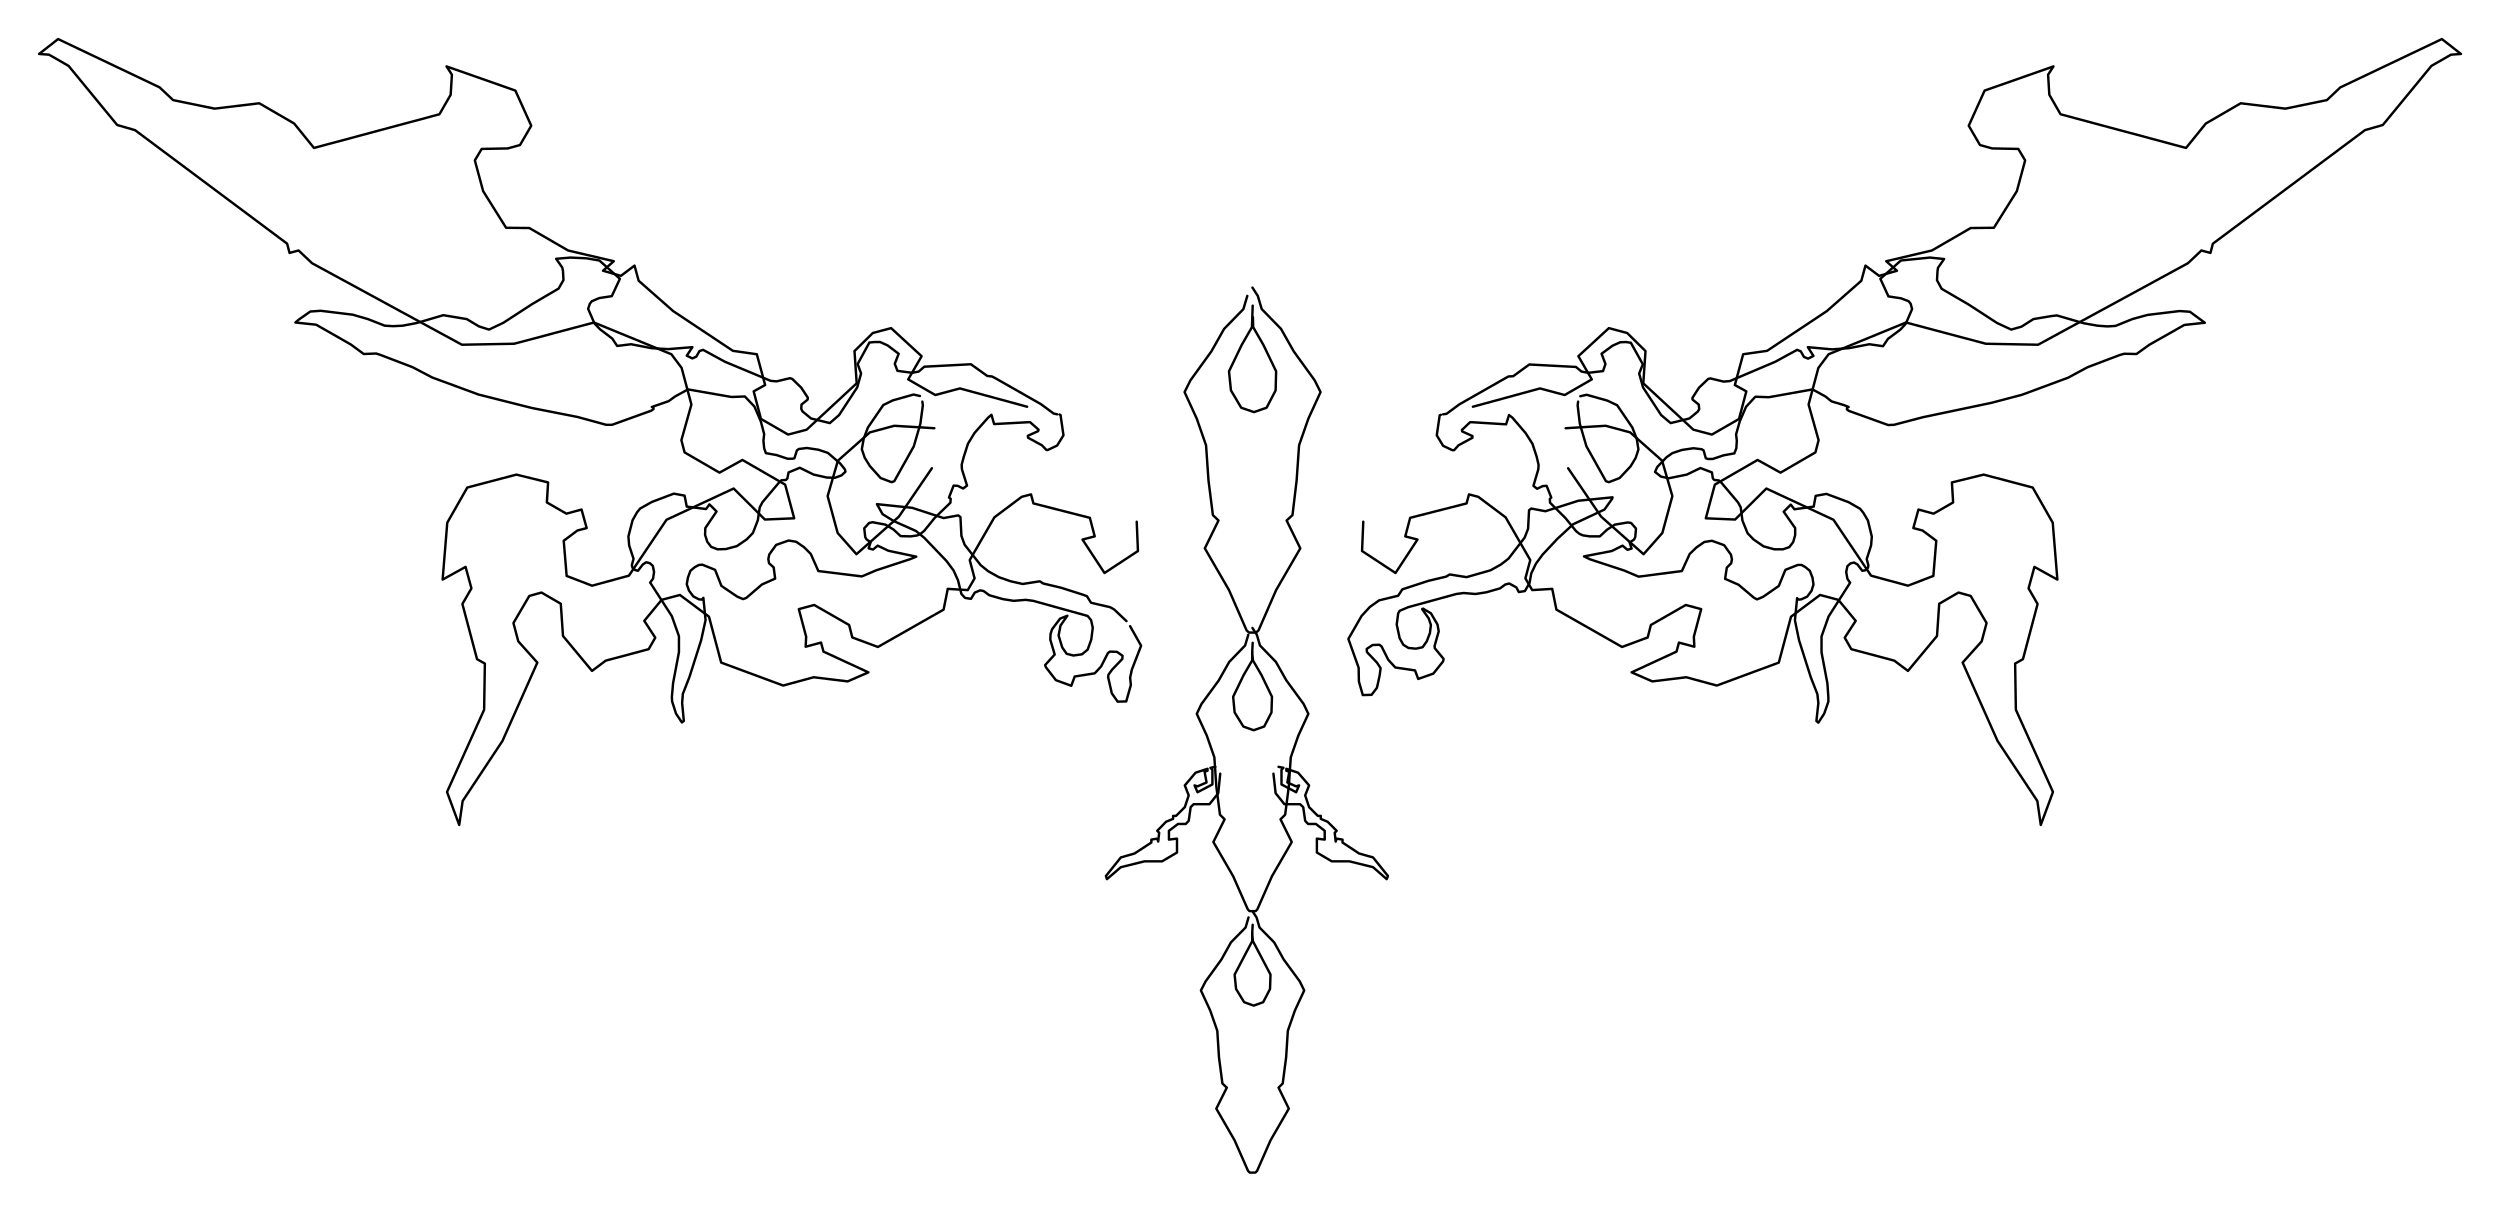
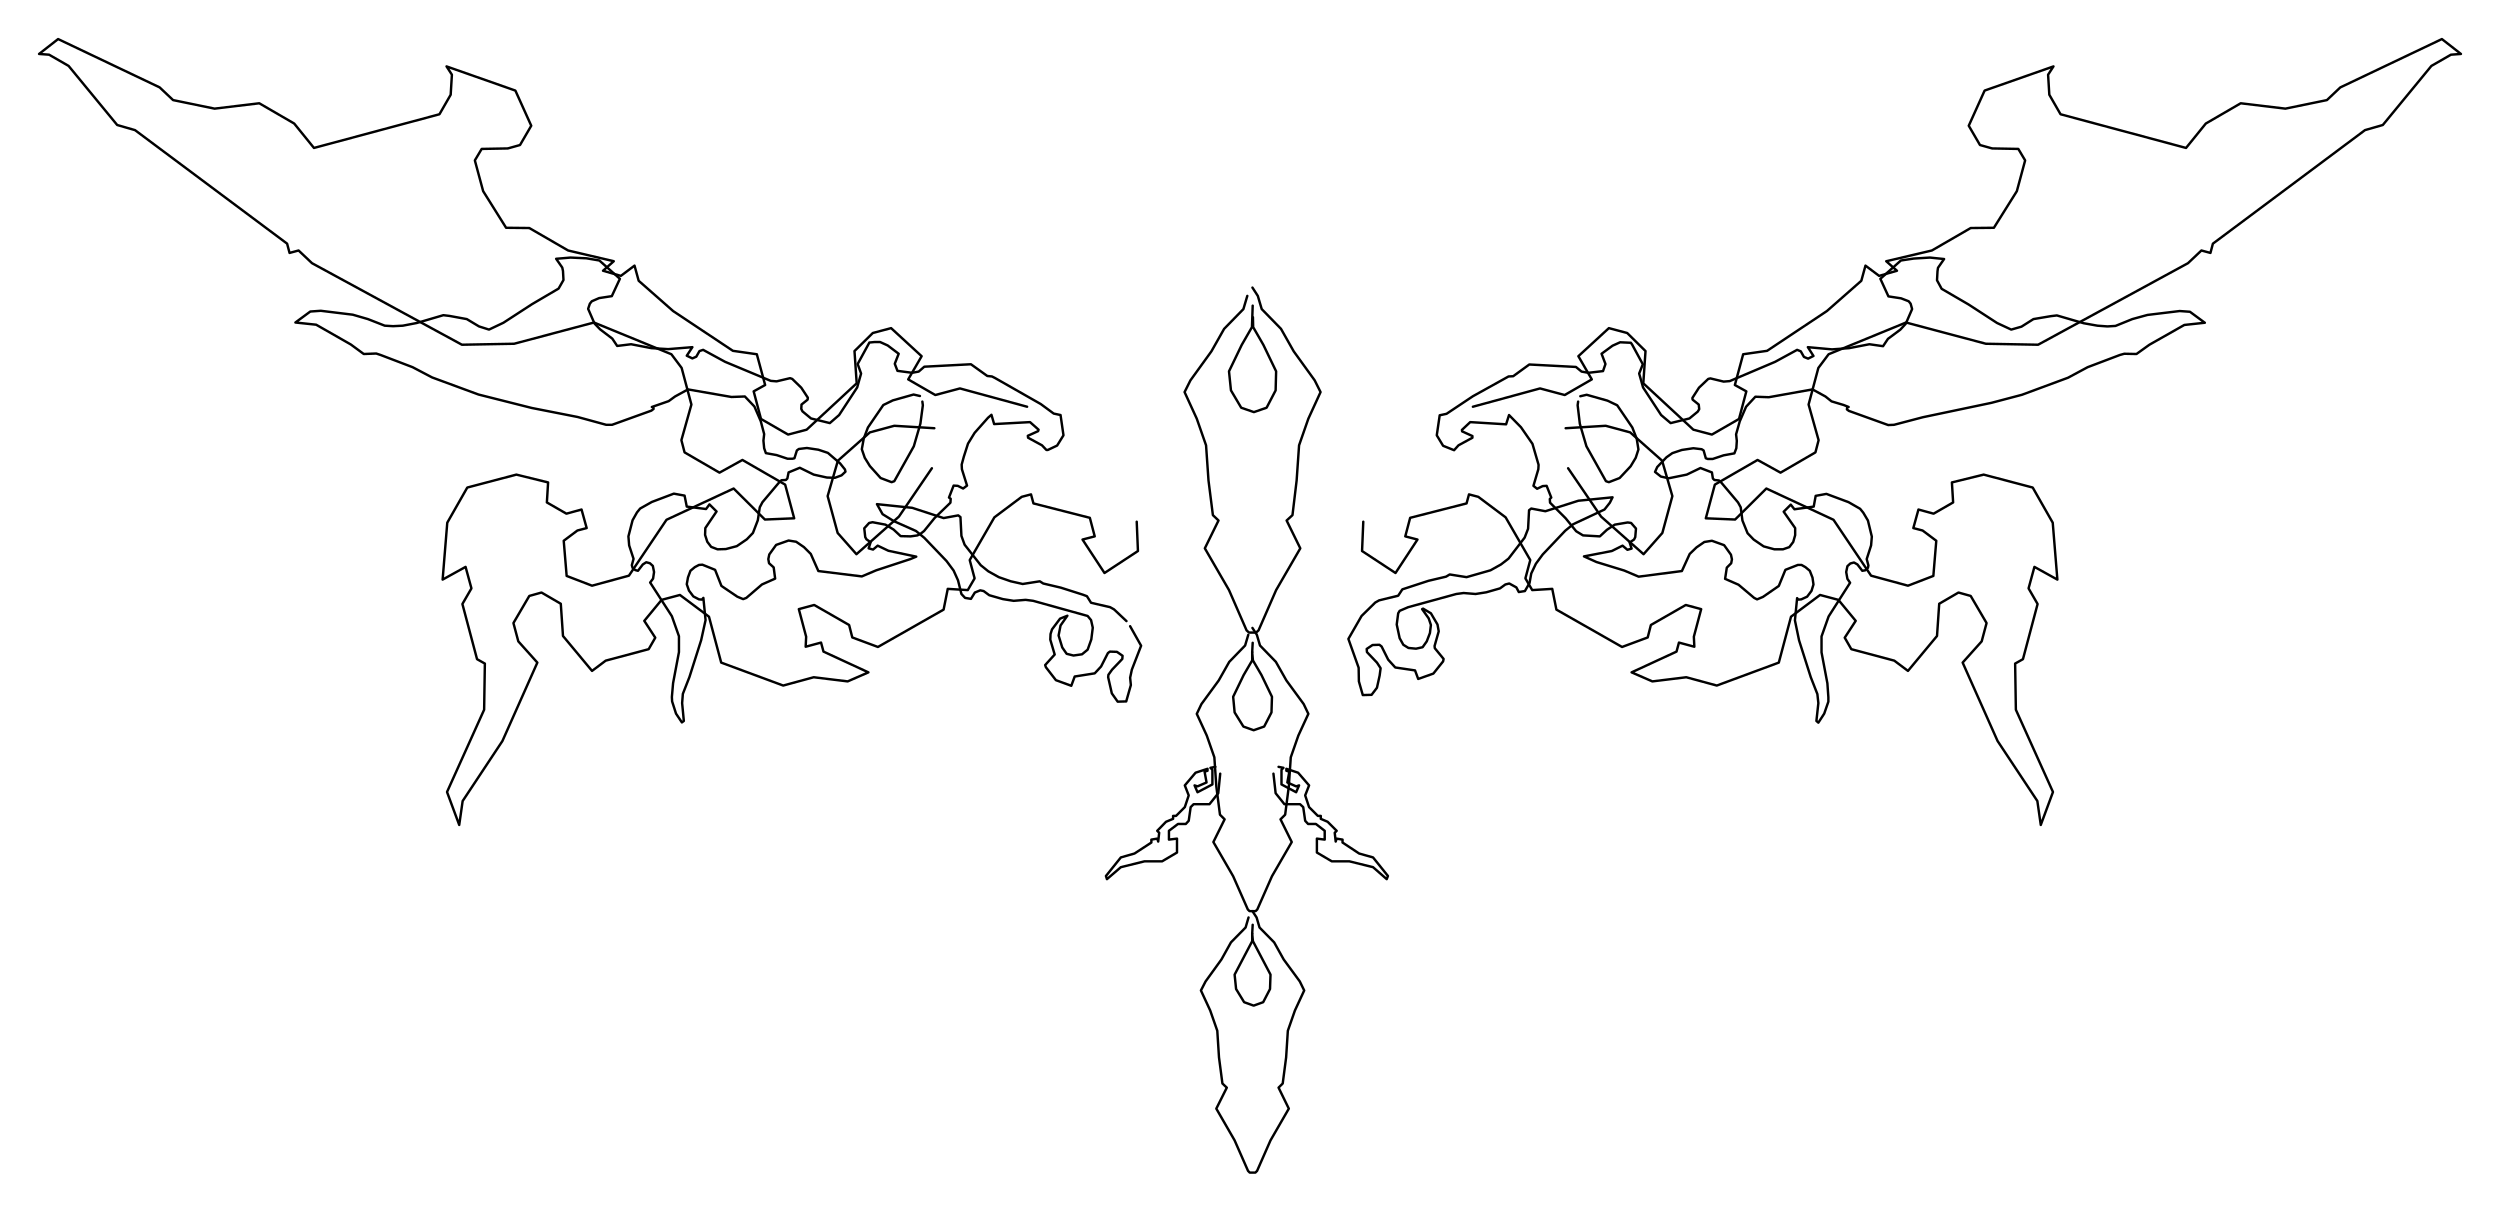
<svg xmlns="http://www.w3.org/2000/svg" viewBox="0 0 1024 496.3" width="1024" height="496.3">
  <g fill="none" stroke="#000" stroke-width="1" stroke-linecap="round" stroke-linejoin="round" vector-effect="non-scaling-stroke">
    <g id="frond-serpent-00-fin-L">
-       <path vector-effect="non-scaling-stroke" d="M433 169.7L431.6 169.4L426.3 165.5L407.5 154.8L406.3 154.2L404.4 154L397.7 149.2L378.6 150.2L376.3 152.2L373.6 152.7L367.6 151.9L366.5 149L368.1 144.9L363.6 141.5L360.5 140.1L358.2 140.1L356.1 140.3L351.3 149.1L352.7 153L351.1 158.7L343.7 170L339.9 173.3L332.2 171.4L328.7 168.5L328.2 167.5L328.3 165.7L330.8 163.7L330.9 162.9L328.2 158.8L324.5 155.2L323.6 154.9L318.1 156.2L315.7 156L297 148.2L288 143.3L286.5 143.8L285.2 146.1L283.6 146.8L281.3 145.7L283.6 142.2L273.7 143L266.8 142.6L258.5 141L252.8 141.7L250.8 138.7L245.8 134.9L243.5 132.5L240.9 126.5L241.6 124.4L242.4 123.4L245.4 122.1L250.6 121.3L253.9 114.2L245.5 106.7L240.2 105.8L233.7 105.5L227.8 106L230.3 109.6L230.6 111L230.8 114.7L228.8 118.2L217.9 124.6L206.2 132.2L200.3 135L196.2 133.7L191.2 130.7L181.6 129.1L170.7 132.3L165 133.4L161 133.6L157.6 133.4L150.7 130.7L144.5 128.9L131.4 127.3L127.1 127.6L122.4 130.9L121 132.1L129.5 133L143.7 141.1L149 145L154.1 144.8L155.9 145.4L169 150.4L177 154.6L196 161.6L217.8 167.1L236.6 170.8L248.3 174L250.7 174L266.8 168.2L267.7 167.5L267.6 166.6L267 166.7L273.9 164.3L276.5 162.4L281.8 159.5L299.6 162.6L305.1 162.4L309 166.5L311.6 172.5L313 177.8L312.7 180.5L313 183.6L313.7 185.6L318.1 186.4L322.6 187.9L324.6 187.9L325.4 187.7L326.4 184.5L327.2 183.9L330.5 183.5L335.2 184.2L339.1 185.5L344.1 189.8L346.1 192.3L346.3 193.2L344.7 194.7L342 195.7L338.7 195.6L333.3 194.4L327.6 191.6L323 193.5L322.5 196L321.9 196.6L320.1 196.7L319.3 197.4L312.3 205.7L311.2 207.8L310.4 213.1L308.4 218.3L305.9 220.9L301.8 223.7L297.3 224.9L293.9 225L291.3 224L289.7 221.9L288.8 219.1L288.9 216.3L293.5 209.5L290.6 206.6L289.2 208.5L281.3 207.5L280.4 203L276 202.2L267 205.6L262.2 208.3L260.9 209.9L259.1 213.1L257.4 219.7L257.7 223.4L259.5 228.9L258.8 231.5L259.1 232.6L260.2 233.5L261.3 233.8L263.3 231.2L264.7 230.3L266.2 230.7L267.4 231.8L267.9 234.3L267.5 237L266.3 238.6L275.2 252.4L278.1 260.6L278.1 267.1L275.7 279.8L275.2 285.5L275.3 287.3L276.9 292.3L279.3 295.9L280.1 295.3L279.4 288L279.7 284.2L282.4 277.3L287.2 262.2L289 254L288.1 244.9L287.5 245.6L286.3 245.5L284 244.3L282.2 241.9L281.3 239.3L281.8 236.5L282.8 233.8L284.6 232.3L286.3 231.4L287.7 231.3L292.9 233.4L295.5 240L302 244.4L304.4 245.4L305.7 244.9L312.1 239.4L317.5 237L316.9 232.4L315 230.7L314.7 229L315.1 227.1L317.9 223.2L323 221.4L326.1 221.9L329.3 224.1L332.1 226.9L335.2 233.9L353 236.1L358.9 233.6L372.9 229L375.3 228L363.9 225.6L359.5 223.5L357.6 225.1L355.8 224.6L356.6 222.1L354.9 220.9L354.4 220L354 216.4L356 214.2L357.4 213.9L362.7 214.9L366 216.9L368.9 219.6L373 219.7L375.8 219.3L377.1 218.6L378.5 217.5L382.8 212.2L389.3 205.9L389.4 204.3L388.7 203.8L390.6 198.9L392.3 199L394.5 200.1L396.1 198.9L394 192.2L393.9 190.3L394.8 187L396.5 181.7L399.2 177.3L404.7 171.1L406.1 169.9L407.2 173.7L421.9 172.9L425.4 176L425.2 176.6L421 178.5L421.1 179.3L426.8 182.4L428.6 184.3L429.2 184.3L433 182.5L435.6 178.3L434.4 170L434 169.8" />
      <path vector-effect="non-scaling-stroke" d="M377.8 164.5L378 166L377 173.5L374.3 182.8L366.3 197.1L365.2 197.5L360.7 195.8L356.3 190.9L354.2 187.5L353 184L353.8 179.6L355.5 175.1L361.8 165.9L365.7 164L374.2 161.6L376.8 162.2" />
+       <path vector-effect="non-scaling-stroke" d="M433 169.7L431.6 169.4L426.3 165.5L407.5 154.8L406.3 154.2L404.4 154L397.7 149.2L378.6 150.2L376.3 152.2L373.6 152.7L367.6 151.9L366.5 149L368.1 144.9L363.6 141.5L360.5 140.1L358.2 140.1L356.1 140.3L351.3 149.1L352.7 153L351.1 158.7L343.7 170L339.9 173.3L332.2 171.4L328.7 168.5L328.2 167.5L328.3 165.7L330.8 163.7L330.9 162.9L328.2 158.8L324.5 155.2L323.6 154.9L318.1 156.2L315.7 156L297 148.2L288 143.3L286.5 143.8L285.2 146.1L283.6 146.8L281.3 145.7L283.6 142.2L273.7 143L266.8 142.6L258.5 141L252.8 141.7L250.8 138.7L245.8 134.9L243.5 132.5L240.9 126.5L241.6 124.4L242.4 123.4L245.4 122.1L250.6 121.3L253.9 114.2L245.5 106.7L240.2 105.8L233.7 105.5L227.8 106L230.3 109.6L230.6 111L230.8 114.7L228.8 118.2L217.9 124.6L206.2 132.2L200.3 135L196.2 133.7L191.2 130.7L184.1 129.4L181.6 129.1L170.7 132.3L165 133.4L161 133.6L157.6 133.4L150.7 130.7L144.5 128.9L131.4 127.3L127.1 127.6L121 132.1L129.5 133L143.7 141.1L149 145L154.1 144.8L155.9 145.4L169 150.4L177 154.6L196 161.6L217.8 167.1L236.6 170.8L248.3 174L250.7 174L266.8 168.2L267.7 167.5L267.6 166.6L267 166.7L273.9 164.3L276.5 162.4L281.8 159.5L299.6 162.6L305.1 162.4L309 166.5L311.6 172.5L313 177.8L312.7 180.5L313 183.6L313.7 185.6L318.1 186.4L322.6 187.9L324.6 187.9L325.4 187.7L326.4 184.5L327.2 183.9L330.5 183.5L335.2 184.2L339.1 185.5L344.1 189.8L346.1 192.3L346.3 193.2L344.7 194.7L342 195.7L338.7 195.6L333.3 194.4L327.6 191.6L323 193.5L322.5 196L321.9 196.6L320.1 196.7L319.3 197.4L312.3 205.7L311.2 207.8L310.4 213.1L308.4 218.3L305.9 220.9L301.8 223.7L297.3 224.9L293.9 225L291.3 224L289.7 221.9L288.8 219.1L288.9 216.3L293.5 209.5L290.6 206.6L289.2 208.5L281.3 207.5L280.4 203L276 202.2L267 205.6L262.2 208.3L260.9 209.9L259.1 213.1L257.4 219.7L257.7 223.4L259.5 228.9L258.8 231.5L259.1 232.6L260.2 233.5L261.3 233.8L263.3 231.2L264.7 230.3L266.2 230.7L267.4 231.8L267.9 234.3L267.5 237L266.3 238.6L275.2 252.4L278.1 260.6L278.1 267.1L275.7 279.8L275.2 285.5L275.3 287.3L276.9 292.3L279.3 295.9L280.1 295.3L279.4 288L279.7 284.2L282.4 277.3L287.2 262.2L289 254L288.1 244.9L287.5 245.6L286.3 245.5L284 244.3L282.2 241.9L281.3 239.3L281.8 236.5L282.8 233.8L284.6 232.3L286.3 231.4L287.7 231.3L292.9 233.4L295.5 240L302 244.4L304.4 245.4L305.7 244.9L312.1 239.4L317.5 237L316.9 232.4L315 230.7L314.7 229L315.1 227.1L317.9 223.2L323 221.4L326.1 221.9L329.3 224.1L332.1 226.9L335.2 233.9L353 236.1L358.9 233.6L372.9 229L375.3 228L363.9 225.6L359.5 223.5L357.6 225.1L355.8 224.6L356.6 222.1L354.9 220.9L354.4 220L354 216.4L356 214.2L357.4 213.9L362.7 214.9L366 216.9L368.9 219.6L373 219.7L375.8 219.3L377.1 218.6L378.5 217.5L382.8 212.2L389.3 205.9L389.4 204.3L388.7 203.8L390.6 198.9L392.3 199L394.5 200.1L396.1 198.9L394 192.2L393.9 190.3L394.8 187L396.5 181.7L399.2 177.3L404.7 171.1L406.1 169.9L407.2 173.7L421.9 172.9L425.4 176L425.2 176.6L421 178.5L421.1 179.3L426.8 182.4L428.6 184.3L429.2 184.3L433 182.5L435.6 178.3L434.4 170Z" />
    </g>
    <g id="frond-serpent-01-fin-R">
-       <path vector-effect="non-scaling-stroke" d="M591.1 169.7L592.5 169.5L597.8 165.6L616.6 154.9L617.9 154.2L619.8 154.1L626.4 149.3L645.5 150.3L647.8 152.2L650.6 152.7L656.6 152L657.6 149.1L656 144.9L660.5 141.6L663.6 140.2L666 140.1L668 140.4L672.9 149.2L671.4 153L673 158.7L680.4 170L684.3 173.3L692 171.4L695.4 168.6L696 167.6L695.8 165.7L693.3 163.7L693.2 163L695.9 158.8L699.7 155.2L700.6 155L706 156.3L708.5 156.1L727.1 148.2L736.1 143.3L737.6 143.9L738.9 146.2L740.6 146.9L742.8 145.8L740.5 142.2L750.4 143.1L757.4 142.6L765.7 141L771.3 141.8L773.3 138.8L778.4 135L780.6 132.6L783.2 126.6L782.6 124.4L781.8 123.4L778.7 122.2L773.5 121.4L770.2 114.2L778.6 106.7L790.5 105.5L796.3 106.1L793.8 109.7L793.6 111.1L793.4 114.8L795.3 118.3L806.3 124.7L818 132.3L823.8 135L828 133.8L832.9 130.7L840 129.5L842.5 129.2L853.5 132.4L859.1 133.4L863.2 133.7L866.5 133.5L873.4 130.7L879.6 129L892.8 127.4L897 127.7L903.1 132.2L894.7 133.1L880.4 141.2L875.1 145L870.1 144.9L868.3 145.4L855.1 150.4L847.1 154.7L828.2 161.7L815.7 165L787.6 170.9L775.8 174L773.4 174.1L757.3 168.3L756.5 167.7L756.6 166.9" />
-       <path vector-effect="non-scaling-stroke" d="M756.6 166.9L757.2 166.7L755.2 165.9L750.2 164.4L747.7 162.4L742.4 159.5L724.5 162.7L719 162.5L715.2 166.6L712.6 172.6L711.1 177.9L711.4 180.6L711.2 183.6L710.4 185.7L706 186.5L701.5 188L699.5 188L698.7 187.7L697.8 184.5L697 184L693.6 183.6L688.9 184.3L685 185.6L682.6 187.3L678.8 191.3L677.9 193.3L680.3 195.2L683.5 195.9L690.9 194.4L696.5 191.7L701.2 193.5L701.6 196L702.2 196.6L704.1 196.8L704.9 197.5L711.9 205.8L713 207.8L713.7 213.2L715.8 218.4L718.3 221L722.4 223.8L726.8 225L730.3 225L732.9 224.1L734.5 222L735.3 219.2L735.3 216.3L730.6 209.6L733.5 206.7L735 208.6L742.9 207.5L743.7 203.1L748.1 202.3L757.2 205.7L761.9 208.4L763.2 210L765.1 213.2L766.7 219.8L766.4 223.4L764.6 229L765.3 231.6L765.1 232.6L764 233.6L762.8 233.8L760.8 231.2L759.4 230.4L757.9 230.8L756.7 231.9L756.2 234.3L756.7 237.1L757.8 238.7L749 252.5L746.1 260.7L746.1 267.2L748.5 279.9L748.9 285.6L748.9 287.4L747.2 292.3L744.8 296L744 295.3L744.8 288L744.4 284.3L741.7 277.4L736.9 262.3L735.2 254.1L736.1 245L736.6 245.6L737.8 245.5L740.2 244.4L742 242L742.8 239.4L742.4 236.6L741.3 233.8L739.5 232.3L737.9 231.4L736.4 231.4L731.3 233.4L728.6 240L722.1 244.5L719.7 245.5L718.5 244.9L712.1 239.5L706.6 237.1L707.3 232.5L709.1 230.7L709.4 229.1L709 227.2L706.2 223.3L701.2 221.5L698.1 222L694.9 224.2L692.1 226.9L688.9 233.9L671.2 236.2L665.3 233.7L651.3 229.1L648.8 227.9L660.2 225.7L664.6 223.5L666.6 225.2L668.3 224.7L667.5 222.2L669.3 221L669.8 220L670.1 216.5L668.1 214.2L666.7 214L661.4 214.9L658.2 217L655.3 219.7L651.2 219.7L648.4 219.3L647 218.7L645.6 217.6L641.3 212.3L634.9 205.9L634.8 204.4L635.4 203.8L633.5 199L631.9 199.1L629.6 200.2L628.1 199L630.1 192.2L630.2 190.4L629.4 187L627.7 181.8L624.9 177.4L619.5 171.1L618.1 170L616.9 173.8L602.2 172.9L598.8 176.1L598.9 176.7L603.1 178.6L603.1 179.3L597.4 182.4L595.6 184.4L594.9 184.4L591.1 182.6L588.5 178.3L589.7 170.1L590.2 169.9" />
+       <path vector-effect="non-scaling-stroke" d="M756.6 166.9L756.5 167.7L757.3 168.3L773.4 174.1L775.8 174L787.6 170.9L815.7 165L828.2 161.7L847.1 154.7L855.1 150.4L868.3 145.4L870.1 144.9L875.1 145L880.4 141.2L894.7 133.1L903.1 132.2L897 127.7L892.8 127.4L879.6 129L873.4 130.7L866.5 133.5L863.2 133.7L859.1 133.4L853.5 132.4L842.5 129.2L840 129.5L832.9 130.7L828 133.8L823.8 135L818 132.3L806.3 124.7L795.3 118.3L793.4 114.8L793.6 111.1L793.8 109.7L796.3 106.1L790.5 105.5L783.9 105.9L778.6 106.7L770.2 114.2L773.5 121.4L778.7 122.2L781.8 123.4L782.6 124.4L783.2 126.6L780.6 132.6L778.4 135L773.3 138.8L771.3 141.8L765.7 141L757.4 142.6L750.4 143.1L740.5 142.2L742.8 145.8L740.6 146.9L738.9 146.2L737.6 143.9L736.1 143.3L727.1 148.2L708.5 156.1L706 156.3L700.6 155L699.7 155.2L695.9 158.8L693.2 163L693.3 163.7L695.8 165.7L696 167.6L695.4 168.6L692 171.4L684.3 173.3L680.4 170L673 158.7L671.4 153L672.9 149.2L668.5 141.1L668 140.4L663.6 140.2L660.5 141.6L656 144.9L657.6 149.1L656.6 152L650.6 152.7L647.8 152.2L645.5 150.3L626.4 149.3L619.8 154.1L617.9 154.2L603.3 162.3L592.5 169.5L589.7 170.1L588.5 178.3L591.1 182.6L595.6 184.4L597.4 182.4L603.1 179.3L603.1 178.6L598.9 176.7L598.8 176.1L602.2 172.9L616.9 173.8L618.1 170L623 175L627.7 181.8L630.2 190.4L630.1 192.2L628.1 199L629.6 200.2L631.9 199.1L633.5 199L635.4 203.8L634.8 204.4L634.9 205.9L641.3 212.3L645.6 217.6L648.4 219.3L655.3 219.7L658.2 217L661.4 214.9L666.7 214L668.1 214.2L670.1 216.5L669.8 220L669.3 221L667.5 222.2L668.3 224.7L666.6 225.2L664.6 223.5L660.2 225.7L648.8 227.9L653.9 230.2L665.3 233.7L671.2 236.2L688.9 233.9L692.1 226.9L694.9 224.2L698.1 222L701.2 221.5L706.2 223.3L709 227.2L709.4 229.1L709.1 230.7L707.3 232.5L706.6 237.1L712.1 239.5L718.5 244.9L719.7 245.5L722.1 244.5L728.6 240L731.3 233.4L736.4 231.4L737.9 231.4L739.5 232.3L741.3 233.8L742.4 236.6L742.8 239.4L742 242L740.2 244.4L737.8 245.5L736.6 245.6L736.1 245L735.2 254.1L736.9 262.3L741.7 277.4L744.4 284.3L744.8 288L744 295.3L744.8 296L747.2 292.3L748.9 287.4L748.9 285.6L748.5 279.9L746.1 267.2L746.1 260.7L749 252.5L757.8 238.7L756.7 237.1L756.2 234.3L756.7 231.9L757.9 230.8L759.4 230.4L760.8 231.2L762.8 233.8L764 233.6L765.1 232.6L765.3 231.6L764.6 229L766.4 223.4L766.7 219.8L765.1 213.2L763.2 210L761.9 208.4L757.2 205.7L748.1 202.3L743.7 203.1L742.9 207.5L735 208.6L733.5 206.7L730.6 209.6L735.3 216.3L735.3 219.2L734.5 222L732.9 224.1L730.3 225L726.8 225L722.4 223.8L718.3 221L715.8 218.4L713.7 213.2L713 207.8L711.9 205.8L704.9 197.5L704.1 196.8L702.2 196.6L701.6 196L701.2 193.5L696.5 191.7L690.9 194.4L683.5 195.9L680.3 195.2L677.9 193.3L678.8 191.3L682.6 187.3L685 185.6L688.9 184.3L693.6 183.6L697 184L697.8 184.5L698.7 187.7L699.5 188L701.5 188L706 186.5L710.4 185.7L711.2 183.6L711.4 180.6L711.1 177.9L712.6 172.6L715.2 166.6L719 162.5L724.5 162.7L742.4 159.5L747.7 162.4L750.2 164.4L755.2 165.9L757.2 166.7Z" />
      <path vector-effect="non-scaling-stroke" d="M646.4 164.5L646.2 166L647.1 173.6L649.8 182.8L657.8 197.1L659 197.5L663.4 195.8L667.9 191L670 187.5L671.1 184.1L670.4 179.7L668.6 175.1L662.4 166L658.4 164.1L649.9 161.7L647.3 162.3" />
    </g>
    <g id="frond-serpent-02-fin-L">
      <path vector-effect="non-scaling-stroke" d="M465.6 213.7L466.1 225.7L452.4 234.7L443.4 221L448.4 219.7L446.4 212.1L423.3 206.2L422.3 202.5L418.5 203.5L407.3 211.9L397.2 229.4L399.2 236.9L396.4 241.7L388.2 241.2L386.5 249.7L359.6 265L349.1 261.1L347.8 256L333.5 247.8L327.2 249.5L330.2 260.8L330 264.9L336.3 263.2L337.3 266.9L355.7 275.4L347.2 279.1L333.3 277.4L320.8 280.8L295.4 271.4L290.4 252.6L278.5 243.7L271 245.7L263.9 254.3L268.4 261.2L265.7 265.9L248.1 270.6L242.5 274.8L230.6 260.5L229.7 247.3L221.8 242.7L216.8 244.1L210.3 255.2L212.3 262.7L220.1 271.4L205.8 303.5L189.5 328.1L188.1 337.9L183.1 324.4L198.3 290.7L198.6 271.8L195.4 270L189.4 247.4L193.1 241L190.7 232.2L181.3 237.4L183.2 214.1L191.4 199.7L211.5 194.4L224.5 197.6L224 205.8L232 210.4L238.2 208.7L240.3 216.3L236.5 217.3L230.9 221.5L232.1 235.9L242.5 239.9L257.6 235.8L273 212.9L300.5 200.1L313.3 212.8L325.3 212.3L321.6 198.5L304.1 188.4L294.7 193.6L280.4 185.3L279.1 180.3L283.2 165.7L279.2 150.7L275 145.1L243.3 132.1L210.6 140.8L189.2 141.2L127.8 107.8L122.3 102.6L118.6 103.6L117.6 99.8L55.3 53.3L48 51.2L28.1 27L20.1 22.4L16 22.1L23.8 16L65.4 35.8L70.9 41L87.9 44.5L106.2 42.3L120.5 50.6L128.6 60.6L180 46.8L184.6 38.8L185.1 30.6L182.9 27.2L211.1 37.1L217.6 51.5L213 59.4L208 60.8L197.3 61L194.5 65.7L197.9 78.3L207.3 93.3L216.8 93.4L232.7 102.6L251.4 107L247 110.9L254.3 113L259.9 108.8L261.6 115L275.7 127.4L300.2 143.7L310 145.1L313.4 157.7L308.7 160.3L311.7 171.6L322.8 178L330.4 176L350.9 157L350 143.8L357.5 136.4L365 134.4L377.5 145.9L372 155.4L383.1 161.8L393.2 159.1L420.7 166.6" />
      <path vector-effect="non-scaling-stroke" d="M382.7 175.4L366.3 174.4L356.3 177.1L343.2 188.7L339 203.2L343.1 218.3L350.8 227L368.2 211.6L381.7 191.8" />
    </g>
    <g id="frond-serpent-03-fin-R">
      <path vector-effect="non-scaling-stroke" d="M558.4 213.7L557.9 225.7L571.6 234.7L580.6 221L575.6 219.7L577.6 212.1L600.7 206.2L601.7 202.5L605.5 203.5L616.7 211.9L626.8 229.4L624.8 236.9L627.6 241.7L635.8 241.2L637.5 249.7L664.4 265L674.9 261.1L676.2 256L690.5 247.8L696.8 249.5L693.8 260.8L694 264.9L687.7 263.2L686.7 266.9L668.3 275.4L676.8 279.1L690.7 277.4L703.2 280.8L728.6 271.4L733.6 252.6L745.5 243.7L753 245.7L760.1 254.3L755.6 261.2L758.3 265.9L775.9 270.6L781.5 274.8L793.4 260.5L794.3 247.3L802.2 242.7L807.2 244.1L813.7 255.2L811.7 262.7L803.9 271.4L818.2 303.5L834.5 328.1L835.9 337.9L840.9 324.4L825.7 290.7L825.4 271.8L828.6 270L834.6 247.4L830.9 241L833.3 232.2L842.7 237.4L840.8 214.1L832.6 199.7L812.5 194.4L799.5 197.6L800 205.8L792 210.4L785.8 208.7L783.7 216.3L787.5 217.3L793.1 221.5L791.9 235.9L781.5 239.9L766.4 235.8L751 212.9L723.5 200.1L710.7 212.8L698.7 212.3L702.4 198.5L719.9 188.4L729.3 193.6L743.6 185.3L744.9 180.3L740.8 165.7L744.8 150.7L749 145.1L780.7 132.1L813.4 140.8L834.8 141.2L896.2 107.8L901.7 102.6L905.4 103.6L906.4 99.8L968.7 53.3L976 51.2L995.9 27L1003.9 22.4L1008 22.1L1000.2 16L958.6 35.8L953.1 41L936.1 44.5L917.8 42.3L903.5 50.6L895.4 60.6L844 46.8L839.4 38.8L838.9 30.6L841.1 27.2L812.9 37.1L806.4 51.5L811 59.4L816 60.8L826.7 61L829.5 65.7L826.1 78.3L816.7 93.3L807.2 93.4L791.3 102.6L772.6 107L777 110.9L769.7 113L764.1 108.8L762.4 115L748.3 127.4L723.8 143.7L714 145.1L710.6 157.7L715.3 160.3L712.3 171.6L701.2 178L693.6 176L673.1 157L674 143.8L666.5 136.4L659 134.4L646.5 145.9L652 155.4L640.9 161.8L630.8 159.1L603.3 166.6" />
      <path vector-effect="non-scaling-stroke" d="M641.3 175.4L657.7 174.4L667.7 177.1L680.8 188.7L685 203.2L680.9 218.3L673.2 227L655.8 211.6L642.3 191.8" />
    </g>
    <g id="frond-serpent-04-fin-L">
      <path vector-effect="non-scaling-stroke" d="M461.4 254.4L456.3 249.6L454.7 248.7L446.9 246.9L445.2 244.2L443.6 243.6L434.5 240.7L427.3 239L425.9 238.1L418.9 239.2L414 238.1L409.1 236.4L404.8 234L401.7 231.5L395.1 223.1L393.8 219.5L393.4 211.8L392.5 211.1L386.5 212.2L373.6 208L359.2 206.5L361.5 210.6L366.2 213.5L375.2 217.5L378.6 220.3L387.7 229.8L390.6 233.7L392.4 237.7L393.8 243.3L395.3 244.9L397.7 245.3L399.3 242.7L401.5 241.8L402.9 242.1L405.2 243.8L410.8 245.4L415.2 246.1L420.1 245.7L423.2 246.1L445.5 252.3L446.9 254L447.6 257.1L447 261.9L445.5 266.1L443.2 268L439.7 268.5L436.9 267.8L435.1 265.2L433.6 260.3L434.4 256.2L437.2 252.2L434.2 253.4L430.9 257.8L430.3 259.7L430.2 262L432 268.1L428.1 272.4L428.4 273.3L432.5 278.6L438.8 280.9L440.2 277.1L448.4 275.8L451 273L453.8 267.5L454.6 266.9L457.5 267L459.8 268.6L459.7 269.9L455.5 274.3L454 276.4L453.9 277.4L455.4 284L457.8 287.4L461.3 287.3L463.2 280.6L462.9 277.6L463.6 274.3L467.4 264.5L462.9 256.5" />
    </g>
    <g id="frond-serpent-05-fin-R">
-       <path vector-effect="non-scaling-stroke" d="M660.5 203.7L646.5 205.1L633 209.4L627.2 208.3L626.3 209L625.9 216.6L624.5 220.2L617.9 228.8L614.8 231.2L610.5 233.6L600.7 236.4L593.8 235.3L592.3 236.2L585.1 237.9L574.4 241.4L572.7 244L564.9 245.9L561.1 248.6L557.7 252.3L552.3 261.7L556.5 273.5L556.6 279.1L558.2 284.7L561.8 284.6L564 281.7L565.1 276.7L565.5 273.7L564 271.4L559.9 267.1L559.8 265.8L562.2 264.2L565 264.1L565.9 264.8L568.6 270.2L571.5 273.4L579.6 274.6L580.9 278.1L587.1 275.9L591.1 270.9L591.3 269.9L587.7 265.5L587.6 264.6L589.3 258.6L588.8 255.8L586.1 251.2L582.9 249.3L582.5 249.5L585.2 253.3L586.1 256L585.7 259.3L584.4 262.7L582.7 265.1L580 265.7L576.9 265.4L574.8 264.1L573.3 261.4L572.1 255.8L572.7 251.2L573.3 250.2L576.8 248.7L596.5 243.3L599.5 242.9L604.4 243.3L608.8 242.6L614.4 241L616.6 239.4L618.2 239L621.1 240.6L622.1 242.5L624.6 242.1L626.5 238.8L627.2 234.9L629.1 230.9L631.9 227.1L637.9 220.7L644.4 214.7L657.2 208.7L660.4 204.2" />
+       <path vector-effect="non-scaling-stroke" d="M660.5 203.7L646.5 205.1L633 209.4L627.2 208.3L626.3 209L625.9 216.6L624.5 220.2L617.9 228.8L614.8 231.2L610.5 233.6L600.7 236.4L593.8 235.3L592.3 236.2L585.1 237.9L574.4 241.4L572.7 244L564.9 245.9L563.3 246.8L557.7 252.3L552.3 261.7L556.5 273.5L556.6 279.1L558.2 284.7L561.8 284.6L564 281.7L565.1 276.7L565.5 273.7L564 271.4L559.9 267.1L559.8 265.8L562.2 264.2L565 264.1L565.9 264.8L568.6 270.2L571.5 273.4L579.6 274.6L580.9 278.1L587.1 275.9L591.1 270.9L591.3 269.9L587.7 265.5L587.6 264.6L589.3 258.6L588.8 255.8L586.1 251.2L582.9 249.3L582.5 249.5L585.2 253.3L586.1 256L585.7 259.3L584.4 262.7L582.7 265.1L580 265.7L576.9 265.4L574.8 264.1L573.3 261.4L572.1 255.8L572.7 251.2L573.3 250.2L576.8 248.7L596.5 243.3L599.5 242.9L604.4 243.3L608.8 242.6L614.4 241L616.6 239.4L618.2 239L621.1 240.6L622.1 242.5L624.6 242.1L626.5 238.8L627.2 234.9L629.1 230.9L631.9 227.1L641.1 217.4L644.4 214.7L657.2 208.7L659.4 205.9Z" />
    </g>
    <g id="frond-serpent-06-eye-L">
      <path vector-effect="non-scaling-stroke" d="M499.8 316.9L499 324.9L495.4 329.4L488.9 329.4L487.7 330.6L486.9 336.2L485.7 337.5L482.5 337.5L478.8 340.3L478.8 343.9L482.1 343.5L482.1 349.2L476 352.8L468.8 352.8L459.1 355.2L453.4 360.1L453 358.8L459.1 351.2L464.7 349.6L471.6 345.1L471.6 343.9L474 343.5L474.4 344.7L474.8 341.1L474 340.3L477.6 336.6L480.5 335.4L480.5 334.2L481.7 334.2L485.3 330.6L486.9 325.8L485.3 321.7L489.7 316.5L494.6 314.9L494.6 315.7L493.4 316.1L494.2 320.5L490.5 322.1L489.3 321.7L490.5 324.5L496.6 321.3L496.6 315.3L495.8 314.5L497.8 314.1" />
    </g>
    <g id="frond-serpent-07-eye-R">
      <path vector-effect="non-scaling-stroke" d="M521.6 316.9L522.5 324.9L526.1 329.4L532.5 329.4L533.8 330.6L534.6 336.2L535.8 337.5L539 337.5L542.6 340.3L542.6 343.9L539.4 343.5L539.4 349.2L545.5 352.8L552.7 352.8L562.4 355.2L568 360.1L568.5 358.8L562.4 351.2L556.7 349.6L549.9 345.1L549.9 343.9L547.5 343.5L547.1 344.7L546.7 341.1L547.5 340.3L543.8 336.6L541 335.4L541 334.2L539.8 334.2L536.2 330.6L534.6 325.8L536.2 321.7L531.7 316.5L526.9 314.9L526.9 315.7L528.1 316.1L527.3 320.5L530.9 322.1L532.1 321.7L530.9 324.5L524.9 321.3L524.9 315.3L525.7 314.5L523.7 314.1" />
    </g>
    <g id="frond-serpent-08-head-C">
      <path vector-effect="non-scaling-stroke" d="M513 117.8L515.2 121.2L516.8 126.6L524.7 134.7L529.9 143.9L538.5 155.8L540.9 160.6L535.9 171.5L532.1 182.4L531.1 196.8L529.4 211L527 213.2L532.6 224.6L522.7 241.7L515.5 258.2L514.5 259.1L511.6 259.1L510.6 258.2L503.4 241.7L493.5 224.6L499.1 213.2L496.8 211L495 196.8L494 182.4L490.2 171.5L485.2 160.6L487.6 155.8L496.2 143.9L501.4 134.7L509.3 126.6L510.9 121.2" />
      <path vector-effect="non-scaling-stroke" d="M513.1 125.2L512.8 134L508.6 141.3L503.4 152.1L504.2 159.9L508.4 167L513.6 168.8L518.8 167L522.5 159.9L522.7 152.1L517.5 141.3L513.3 134L513.2 129.9" />
    </g>
    <g id="frond-serpent-09-plate-C">
      <path vector-effect="non-scaling-stroke" d="M513 257.2L514.8 260L516.1 264.4L522.6 271.1L526.9 278.7L534 288.4L535.9 292.4L531.8 301.3L528.7 310.2L527.9 322.1L526.4 333.7L524.5 335.6L529.1 344.9L521 358.9L515 372.5L514.3 373.2L511.8 373.2L511.1 372.5L505.1 358.9L497 344.9L501.6 335.6L499.7 333.7L498.2 322.1L497.4 310.2L494.3 301.3L490.2 292.4L492.1 288.4L499.2 278.7L503.5 271.1L510 264.4L511.3 260" />
      <path vector-effect="non-scaling-stroke" d="M513.1 263.3L512.9 267.1" />
      <path vector-effect="non-scaling-stroke" d="M512.9 267.1L512.9 270.5L509.4 276.5L505.1 285.4L505.7 291.8L509.3 297.6L513.5 299.1L517.8 297.6L520.8 291.8L521 285.4L516.7 276.5L513.2 270.5Z" />
    </g>
    <g id="frond-serpent-10-plate-C">
      <path vector-effect="non-scaling-stroke" d="M513 373.2L514.7 375.8L515.9 379.9L521.9 386L525.8 393L532.4 402L534.2 405.7L530.4 413.9L527.5 422.2L526.8 433.1L525.4 443.8L523.7 445.5L527.9 454.1L520.4 467.1L514.9 479.6L514.2 480.3L511.9 480.3L511.2 479.6L505.7 467.1L498.2 454.1L502.5 445.5L500.7 443.8L499.3 433.1L498.6 422.2L495.7 413.9L491.9 405.7L493.8 402L500.3 393L504.2 386L510.2 379.9L511.4 375.8" />
      <path vector-effect="non-scaling-stroke" d="M513.1 378.8L512.9 382.4" />
      <path vector-effect="non-scaling-stroke" d="M512.9 382.4L512.9 385.5L505.7 399.2L506.3 405.1L509.6 410.5L513.5 411.9L517.4 410.5L520.2 405.1L520.4 399.2L513.2 385.5Z" />
    </g>
  </g>
</svg>
